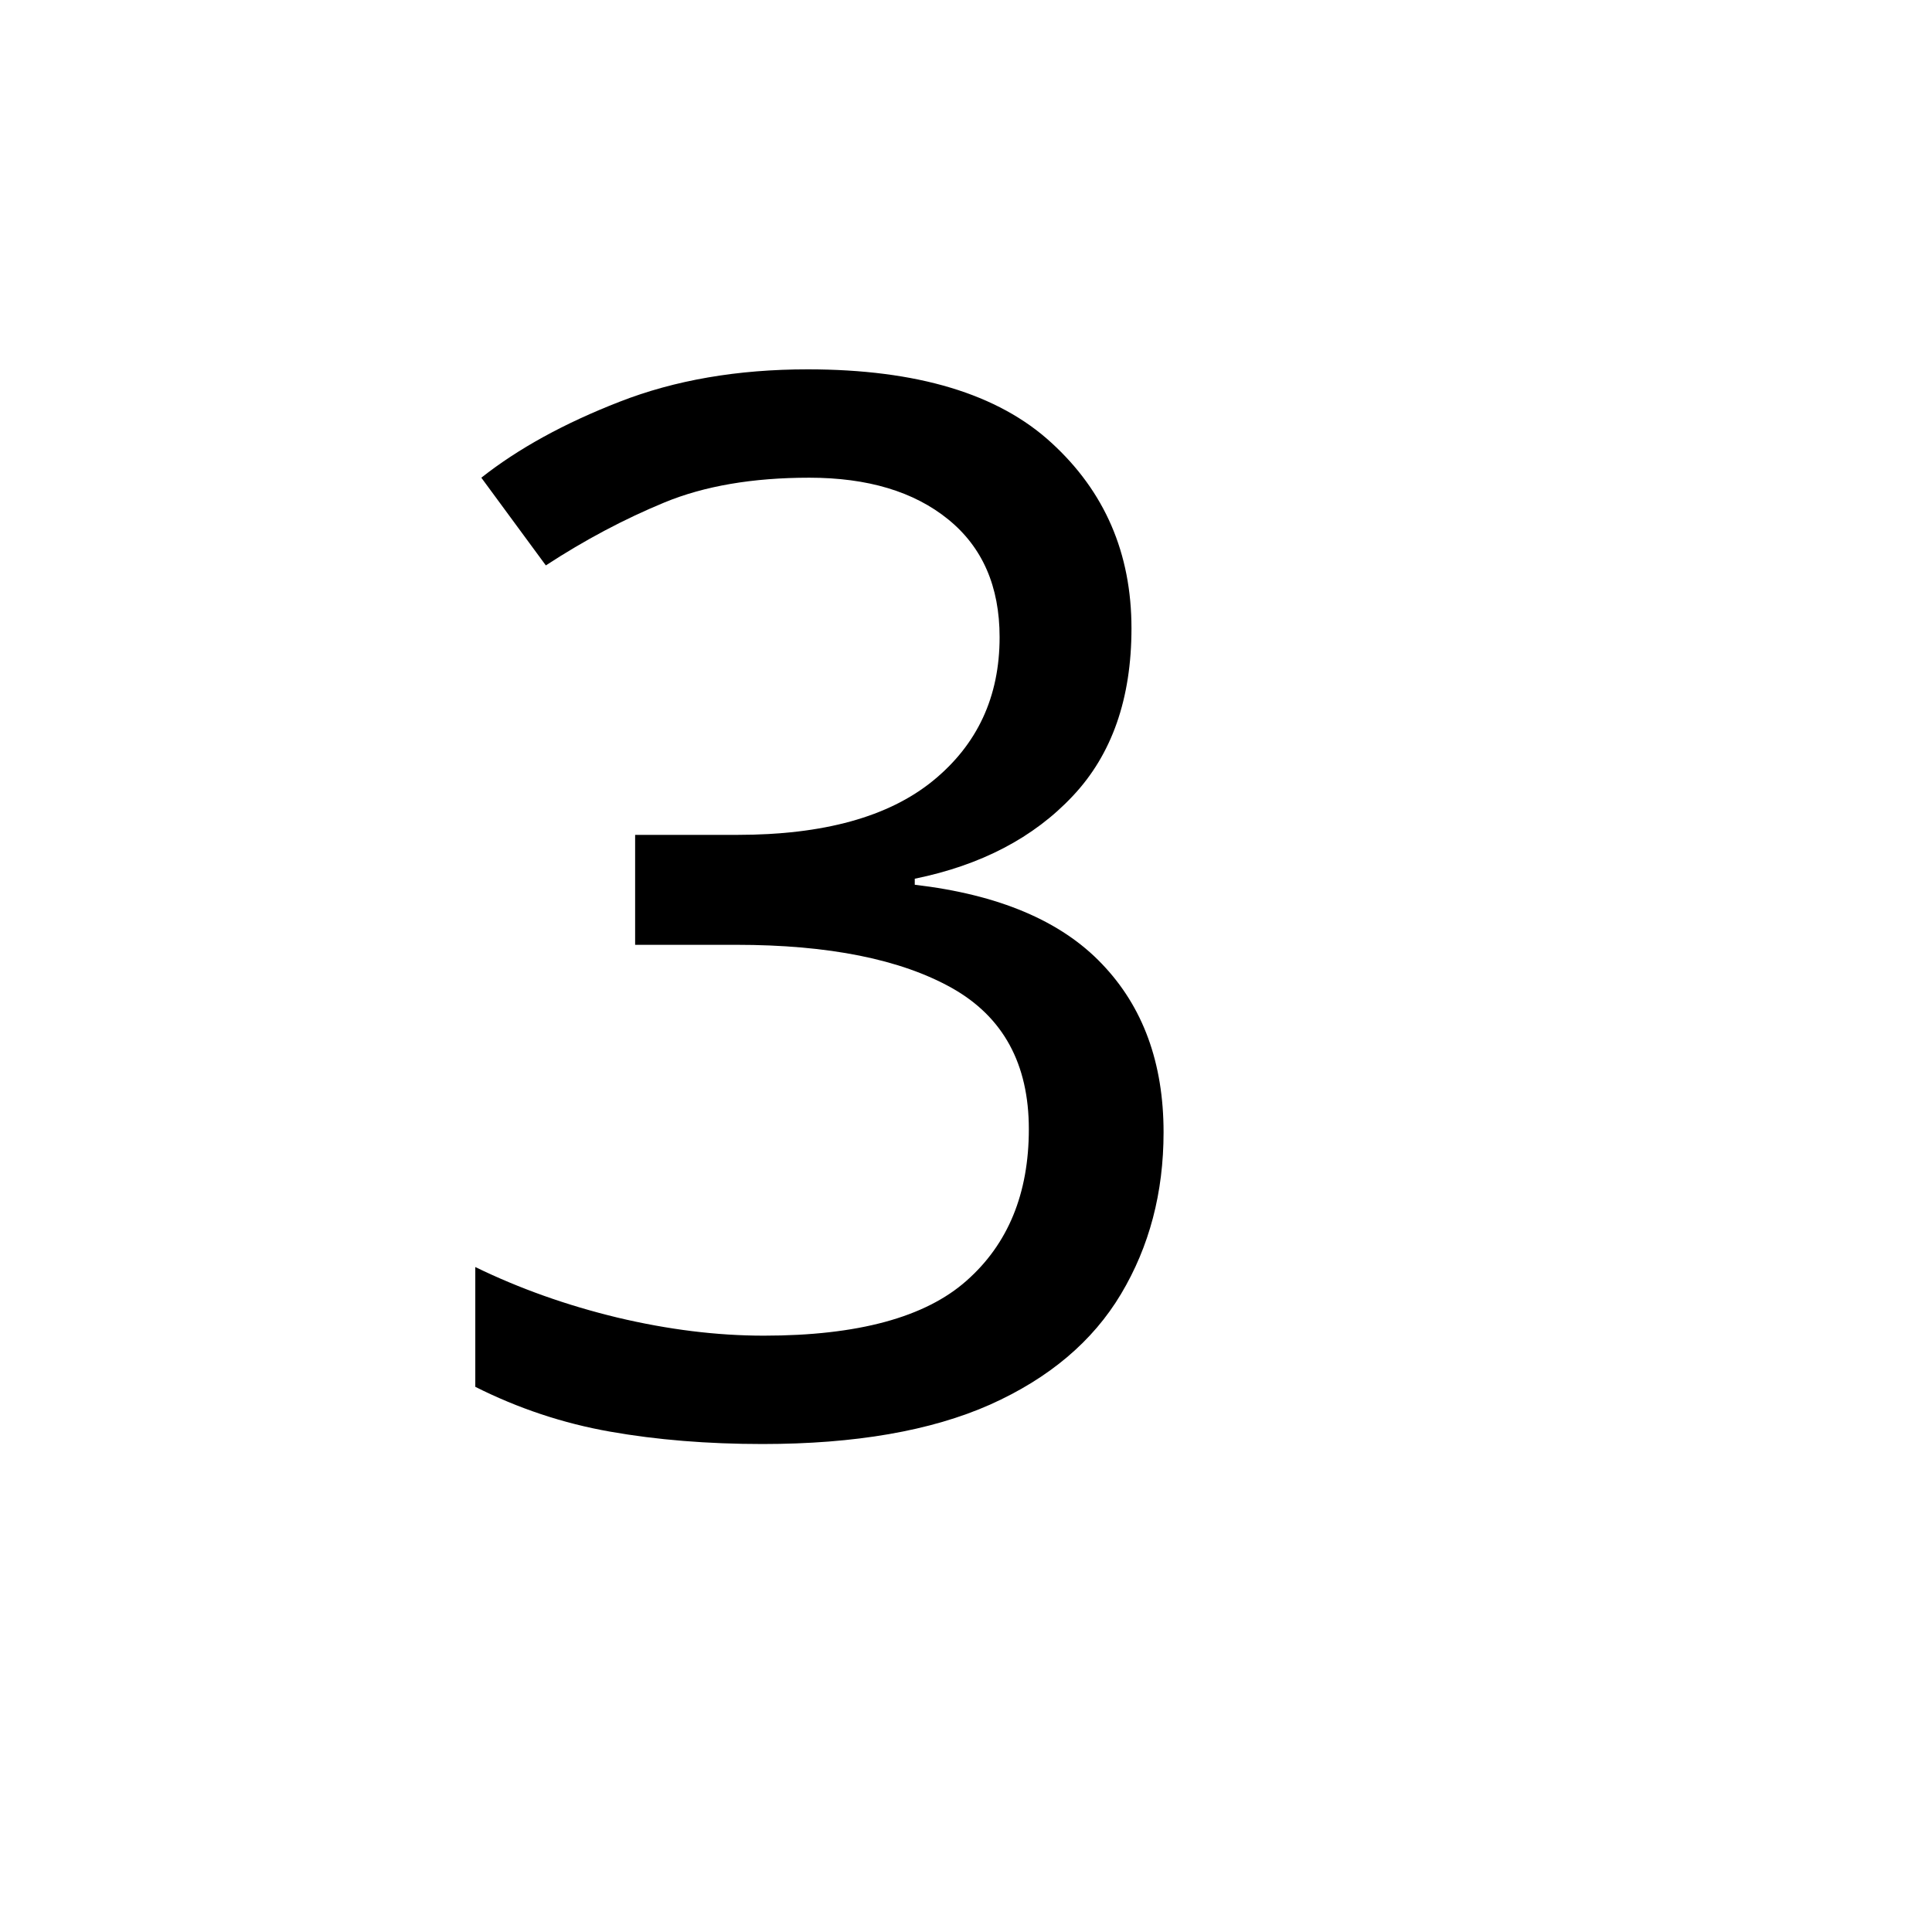
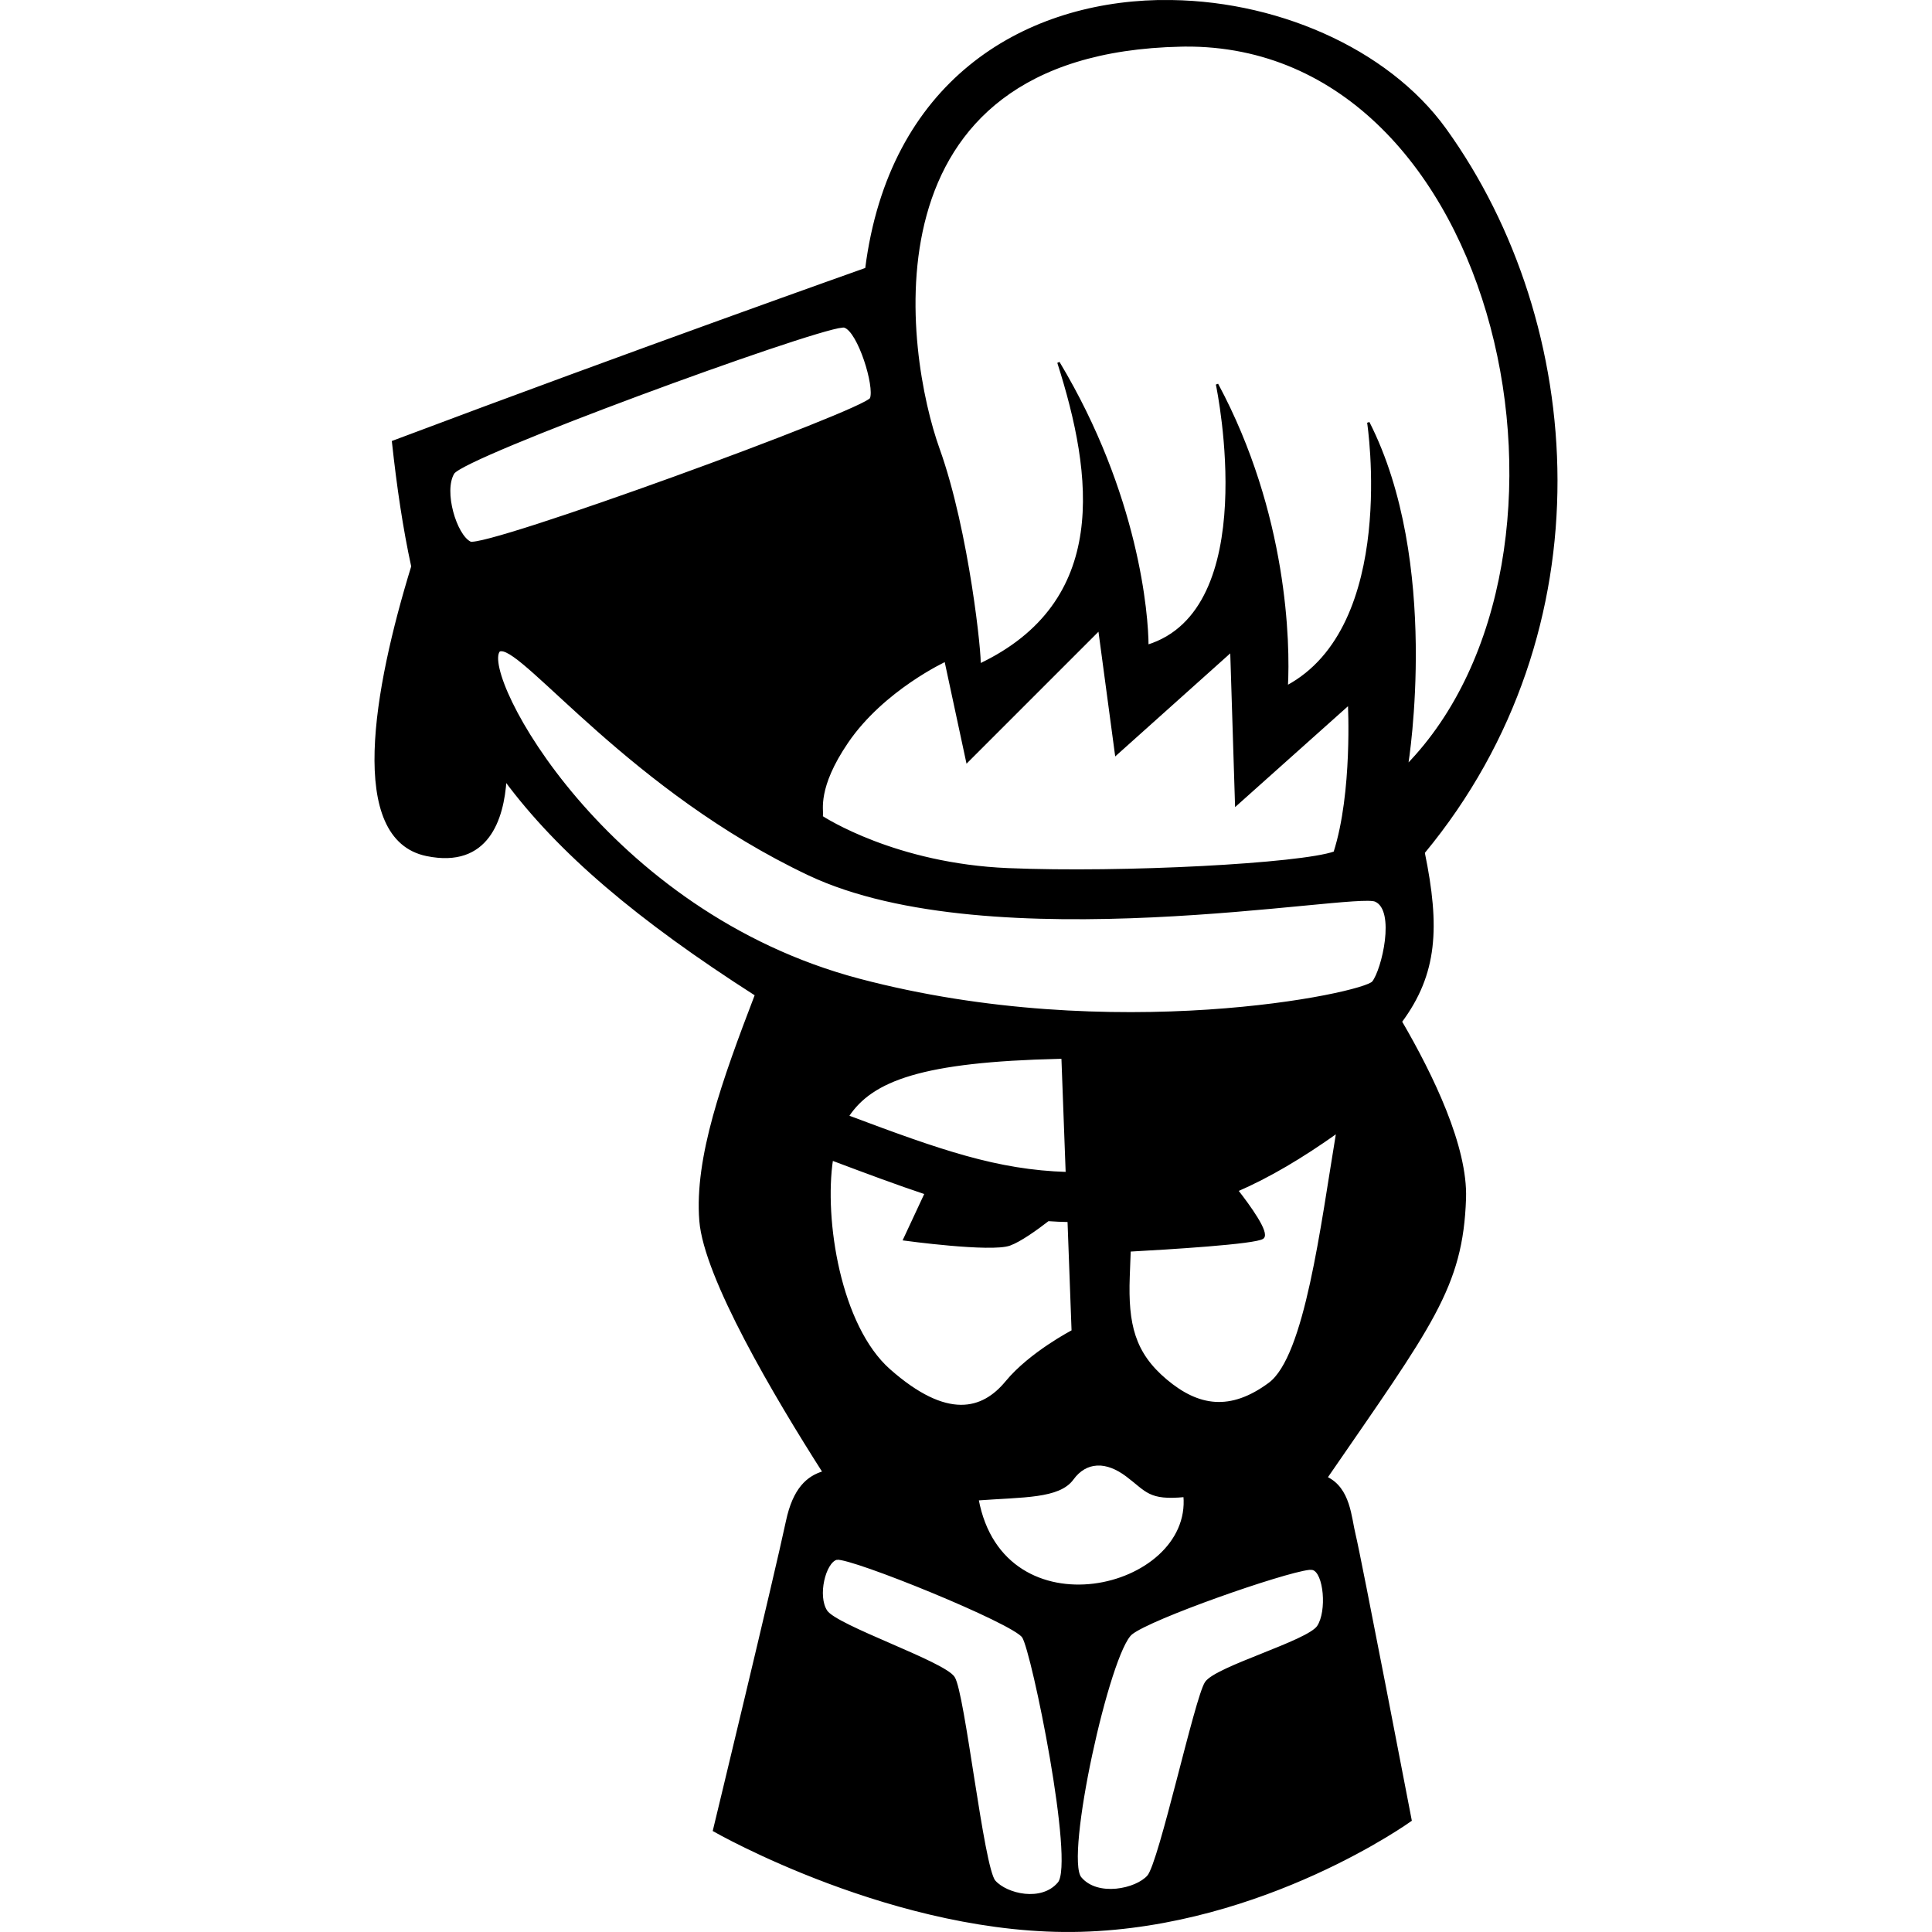
- <svg xmlns="http://www.w3.org/2000/svg" viewBox="0 0 95 95">
-   <text style="line-height:125%" x="20.137" y="1027.648" font-size="72" letter-spacing="0" word-spacing="0" font-family="Sans" transform="translate(0 -957.362)">
-     <tspan x="20.137" y="1027.648">3</tspan>
-   </text>
+ <svg xmlns="http://www.w3.org/2000/svg" width="512" height="512" version="1">
+   <path d="M306.855.33c-36.038.816-71 21.527-77.262 70.923 0 0-61.12 21.64-125.412 45.83 1.297 11.986 2.916 22.913 5.12 33.032-10.004 32.54-17.138 72.148 3.8 76.443 16.147 3.312 20.137-9.54 20.814-19.896 14.272 19.237 35.21 36.96 66.465 56.967-8.754 22.844-16.05 43.143-14.737 59.866 1.178 15.02 19.892 46.617 32.692 66.664-4.295 1.24-7.92 4.424-9.738 12.997-3.15 14.854-19.355 81.922-19.355 81.922s48.626 27.903 97.238 26.553c48.61-1.35 87.32-29.254 87.32-29.254s-13.507-70.222-14.857-75.623c-1.136-4.543-1.313-12.28-7.498-15.157 27.844-40.46 35.94-50.474 36.75-73.963.473-13.676-8.595-32.512-16.975-46.89 9.404-12.675 10.114-25.015 6.04-44.81 49.013-59.198 42.875-140.035 5.737-191.615C367.557 12.876 337.33-.085 307.695.33c-.142.002-.278-.003-.42 0-.142.003-.28-.003-.42 0zm7.118 11.697c84.51-.67 112.702 135.774 58.847 190.956.265-1.628 8.6-54.03-10.198-91 0 0 8.283 54.11-21.635 70.025.636-11.453-.017-45.8-18.456-80.162.38 1.815 12.23 59.945-18.474 69.344 0-8.275-2.55-40.112-23.555-75.122 9.545 29.903 14.002 63.603-20.954 80.16.436-1.568-2.985-35.315-10.858-57.246-8.91-24.825-21.638-105.14 64.285-106.935.334-.007.67-.017 1-.02zm-90.74 74.463h.08a.603.603 0 0 0 .04 0h.08c.19-.01.33.01.42.04 3.82 1.273 8.272 15.913 7 19.095-1.274 3.183-102.477 40.1-106.296 38.192-3.82-1.91-7.38-13.59-4.46-18.456 2.722-4.535 93.997-37.958 103.137-38.87zm68.105 80.242l4.44 33.092 30.552-27.374 1.28 40.75 29.913-26.733s1.274 23.557-3.82 39.47c-8.91 3.184-56.005 5.713-86.56 4.44-29.82-1.243-48.677-13.414-49.568-13.997.016-.004.03-.015.04-.02l.02-.02.04-.02.02-.04.02-.02c.004-.008.017-.03.02-.04l.02-.04v-.02c.006-.025.016-.058.02-.08.214-1.358-1.56-7.29 6.72-19.435 9.547-14.004 26.093-21.635 26.093-21.635l5.74 26.733 35.01-35.012zm-158.683 5.538c.026-.004.055.003.08 0h.08c6.506-.248 34.824 37.277 81.5 59.387 48.38 22.915 144.498 4.452 150.227 6.998 5.73 2.546 1.906 18.472-.64 21.655s-68.755 17.183-136.23-.64c-67.473-17.823-100.57-80.854-95.477-87.22.015-.01.043-.03.06-.04.052-.028.123-.06.18-.08.066-.022.142-.048.22-.06zM280.68 280.286c.143-.003.278.003.42 0 .165-.004.335.003.5 0l1.14 30.612c-18.585-.574-33.49-5.808-58.126-15.056 6.412-9.806 19.877-14.71 56.067-15.556zm73.764 19.635c-4.172 25.073-8.356 59.646-18.016 66.786-10.352 7.652-18.902 6.302-27.454-.9s-10.347-14.85-9.897-27.454c.09-2.513.173-4.852.26-6.978 9.892-.536 33.516-1.96 35.292-3.38 1.553-1.243-3.535-8.28-6.84-12.517 8.487-3.682 17.095-8.765 26.654-15.556zm-133.99 7.3c9.506 3.575 17.58 6.582 24.915 9.017l-5.7 12.217s22.943 3.14 27.894 1.34c2.798-1.017 7.043-4.055 10.198-6.498 1.788.124 3.604.205 5.458.24l1.08 29.213s-11.254 5.844-17.556 13.496c-6.3 7.652-15.77 10.364-31.073-3.14-13.167-11.618-17.656-39.904-15.215-55.887zm70.225 80.84H290.877c2.442-.074 5.082.947 7.74 2.94 5.4 4.05 5.863 6.32 15.315 5.42 2.25 25.205-48.156 37.357-54.907.9 12.153-.9 21.593-.47 25.194-5.42 1.772-2.437 3.99-3.674 6.42-3.82h.04c-.002-.002 0-.017 0-.02zm-68.986 24.975h.1c4.046-.462 46.884 16.926 49.37 20.735 2.564 3.933 13.958 59.864 9.457 65.265-4.5 5.402-13.944 3.14-17.095-.46-3.15-3.6-8.117-49.956-10.818-54.007-2.7-4.05-31.05-13.505-33.752-17.556-2.7-4.05-.45-13.057 2.7-13.957h.04v-.02zm125.212 2.68h.08a.53.53 0 0 1 .02 0H347.306c.048-.003.096 0 .14 0 .23-.008.396.024.52.06 3.15.9 4.06 11.245 1.36 15.296-2.7 4.052-27.013 10.807-29.714 14.858-2.7 4.05-12.146 47.707-15.296 51.308-3.15 3.6-13.515 5.84-18.016.44-4.5-5.402 7.513-59.98 13.517-64.805 5.133-4.126 39.998-16.327 47.09-17.156z" fill-rule="evenodd" stroke="#000" stroke-width=".64" />
</svg>
